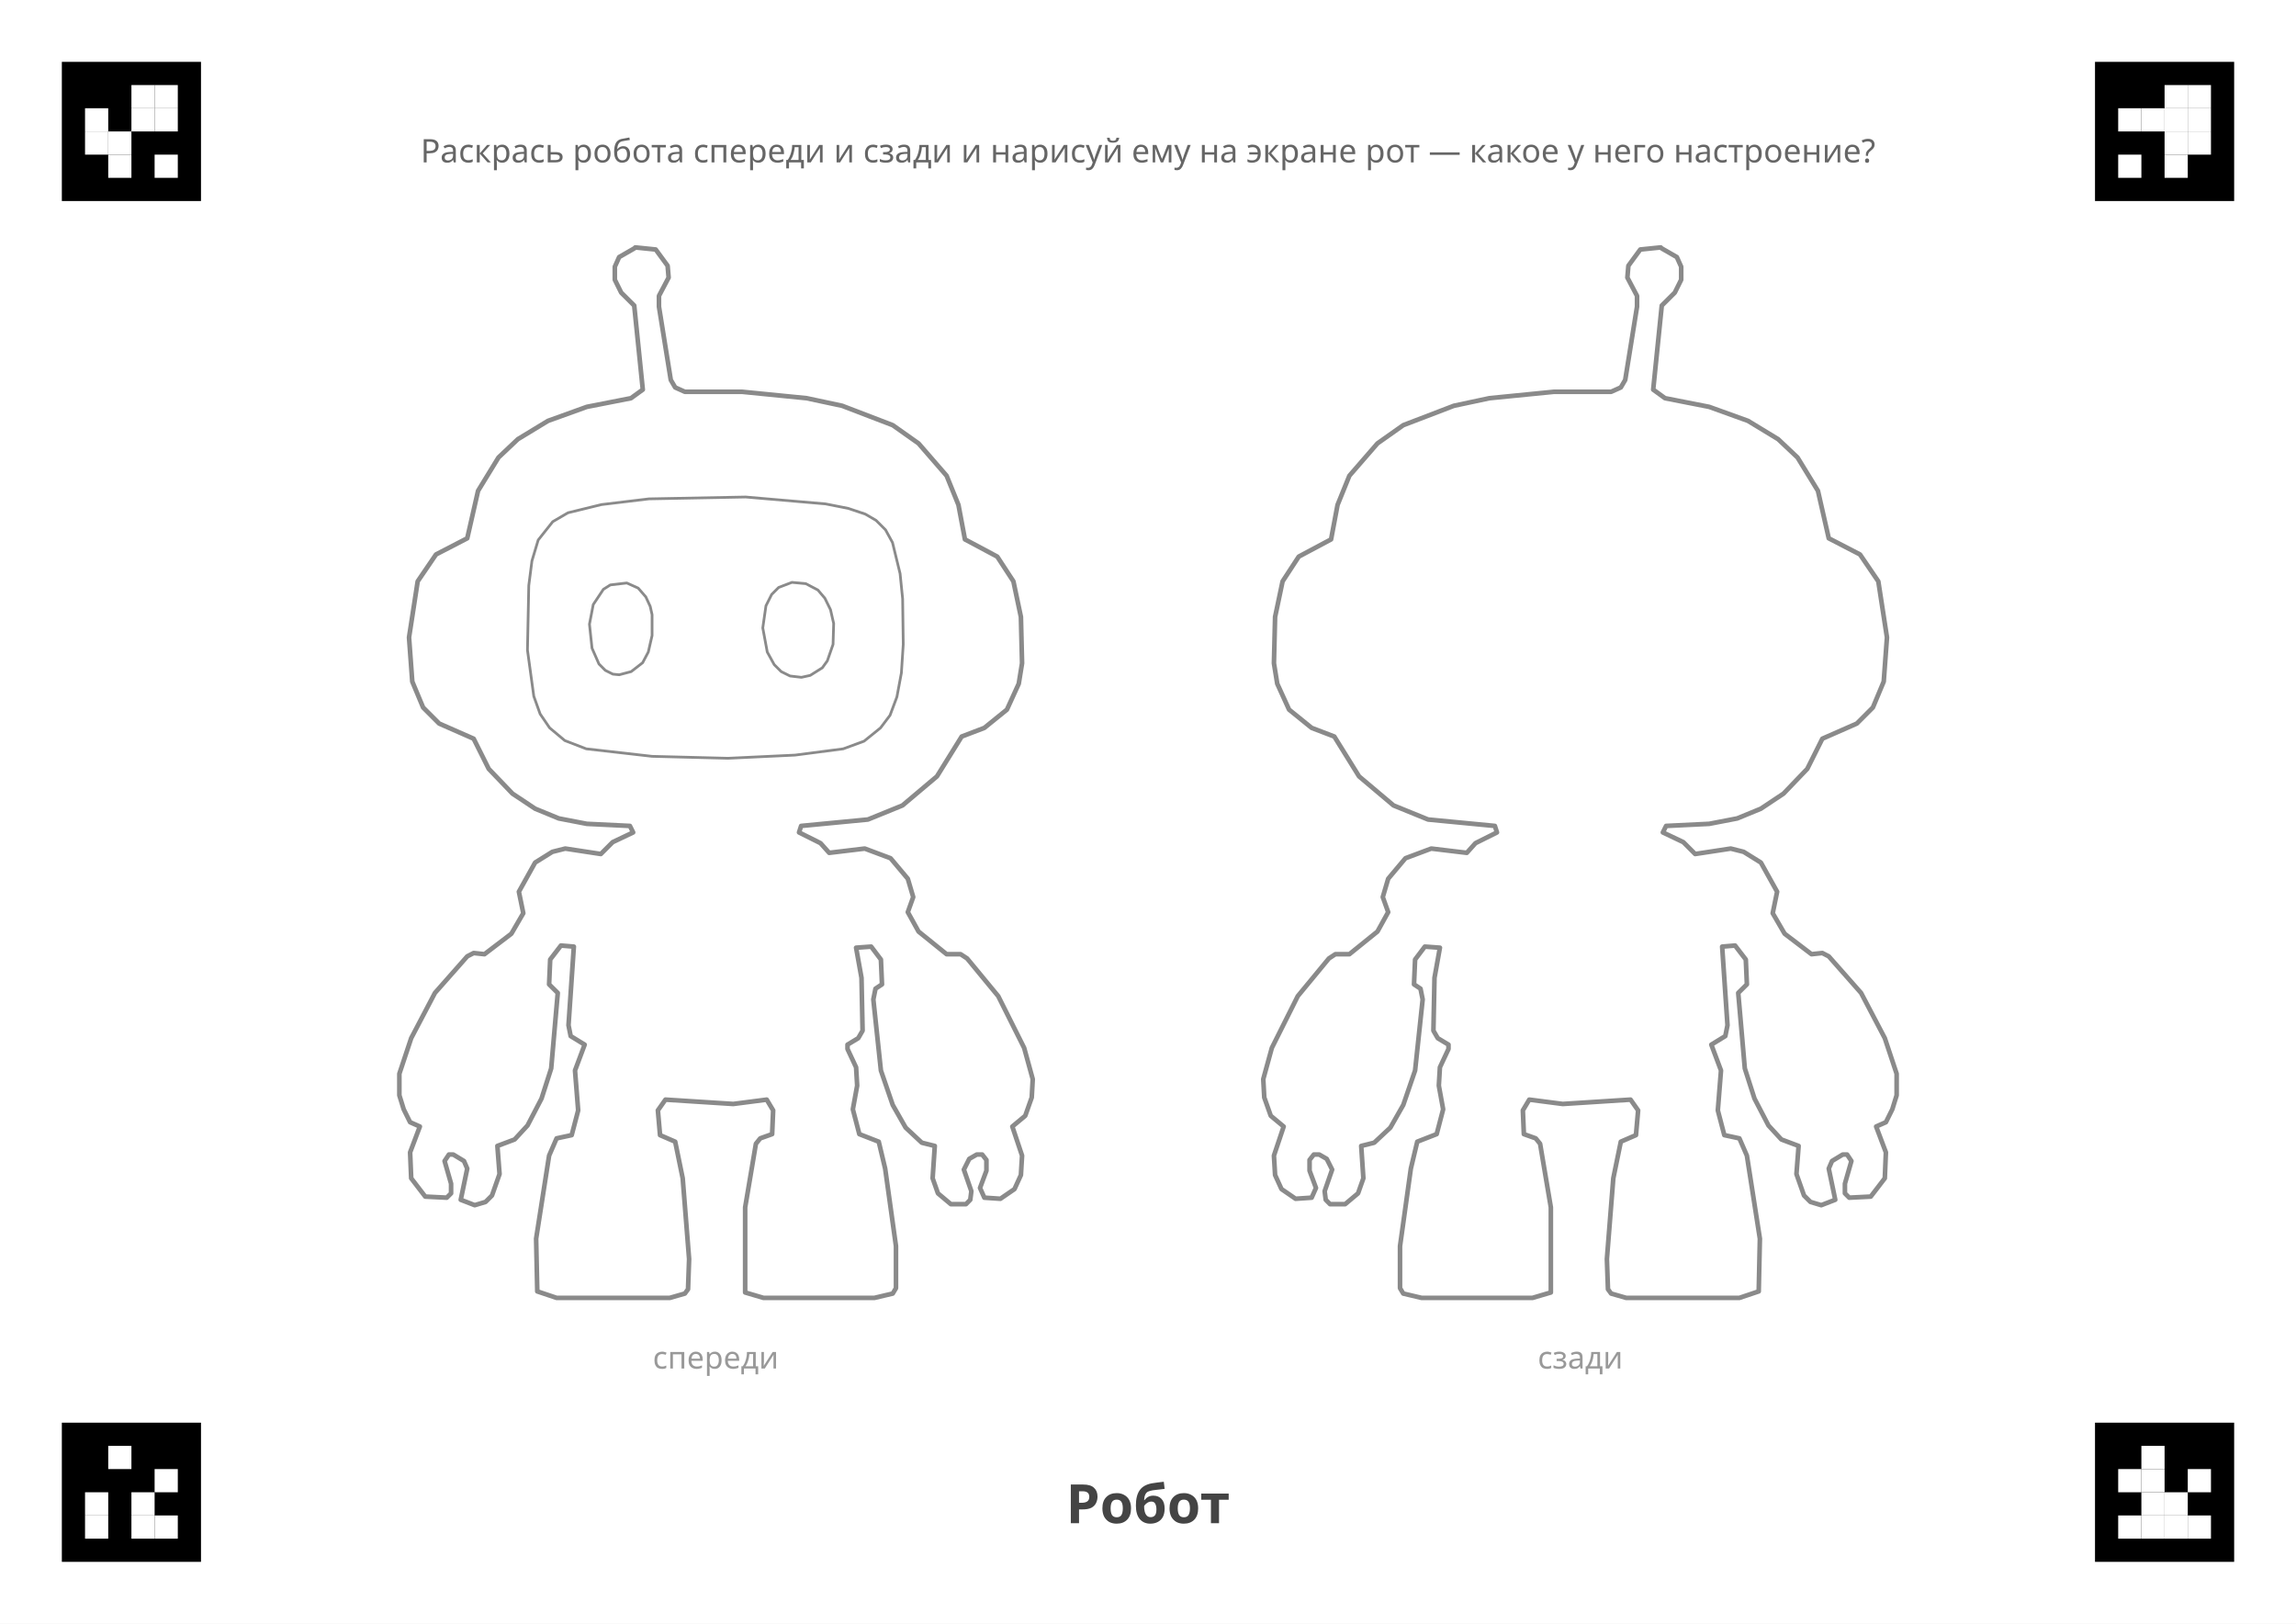
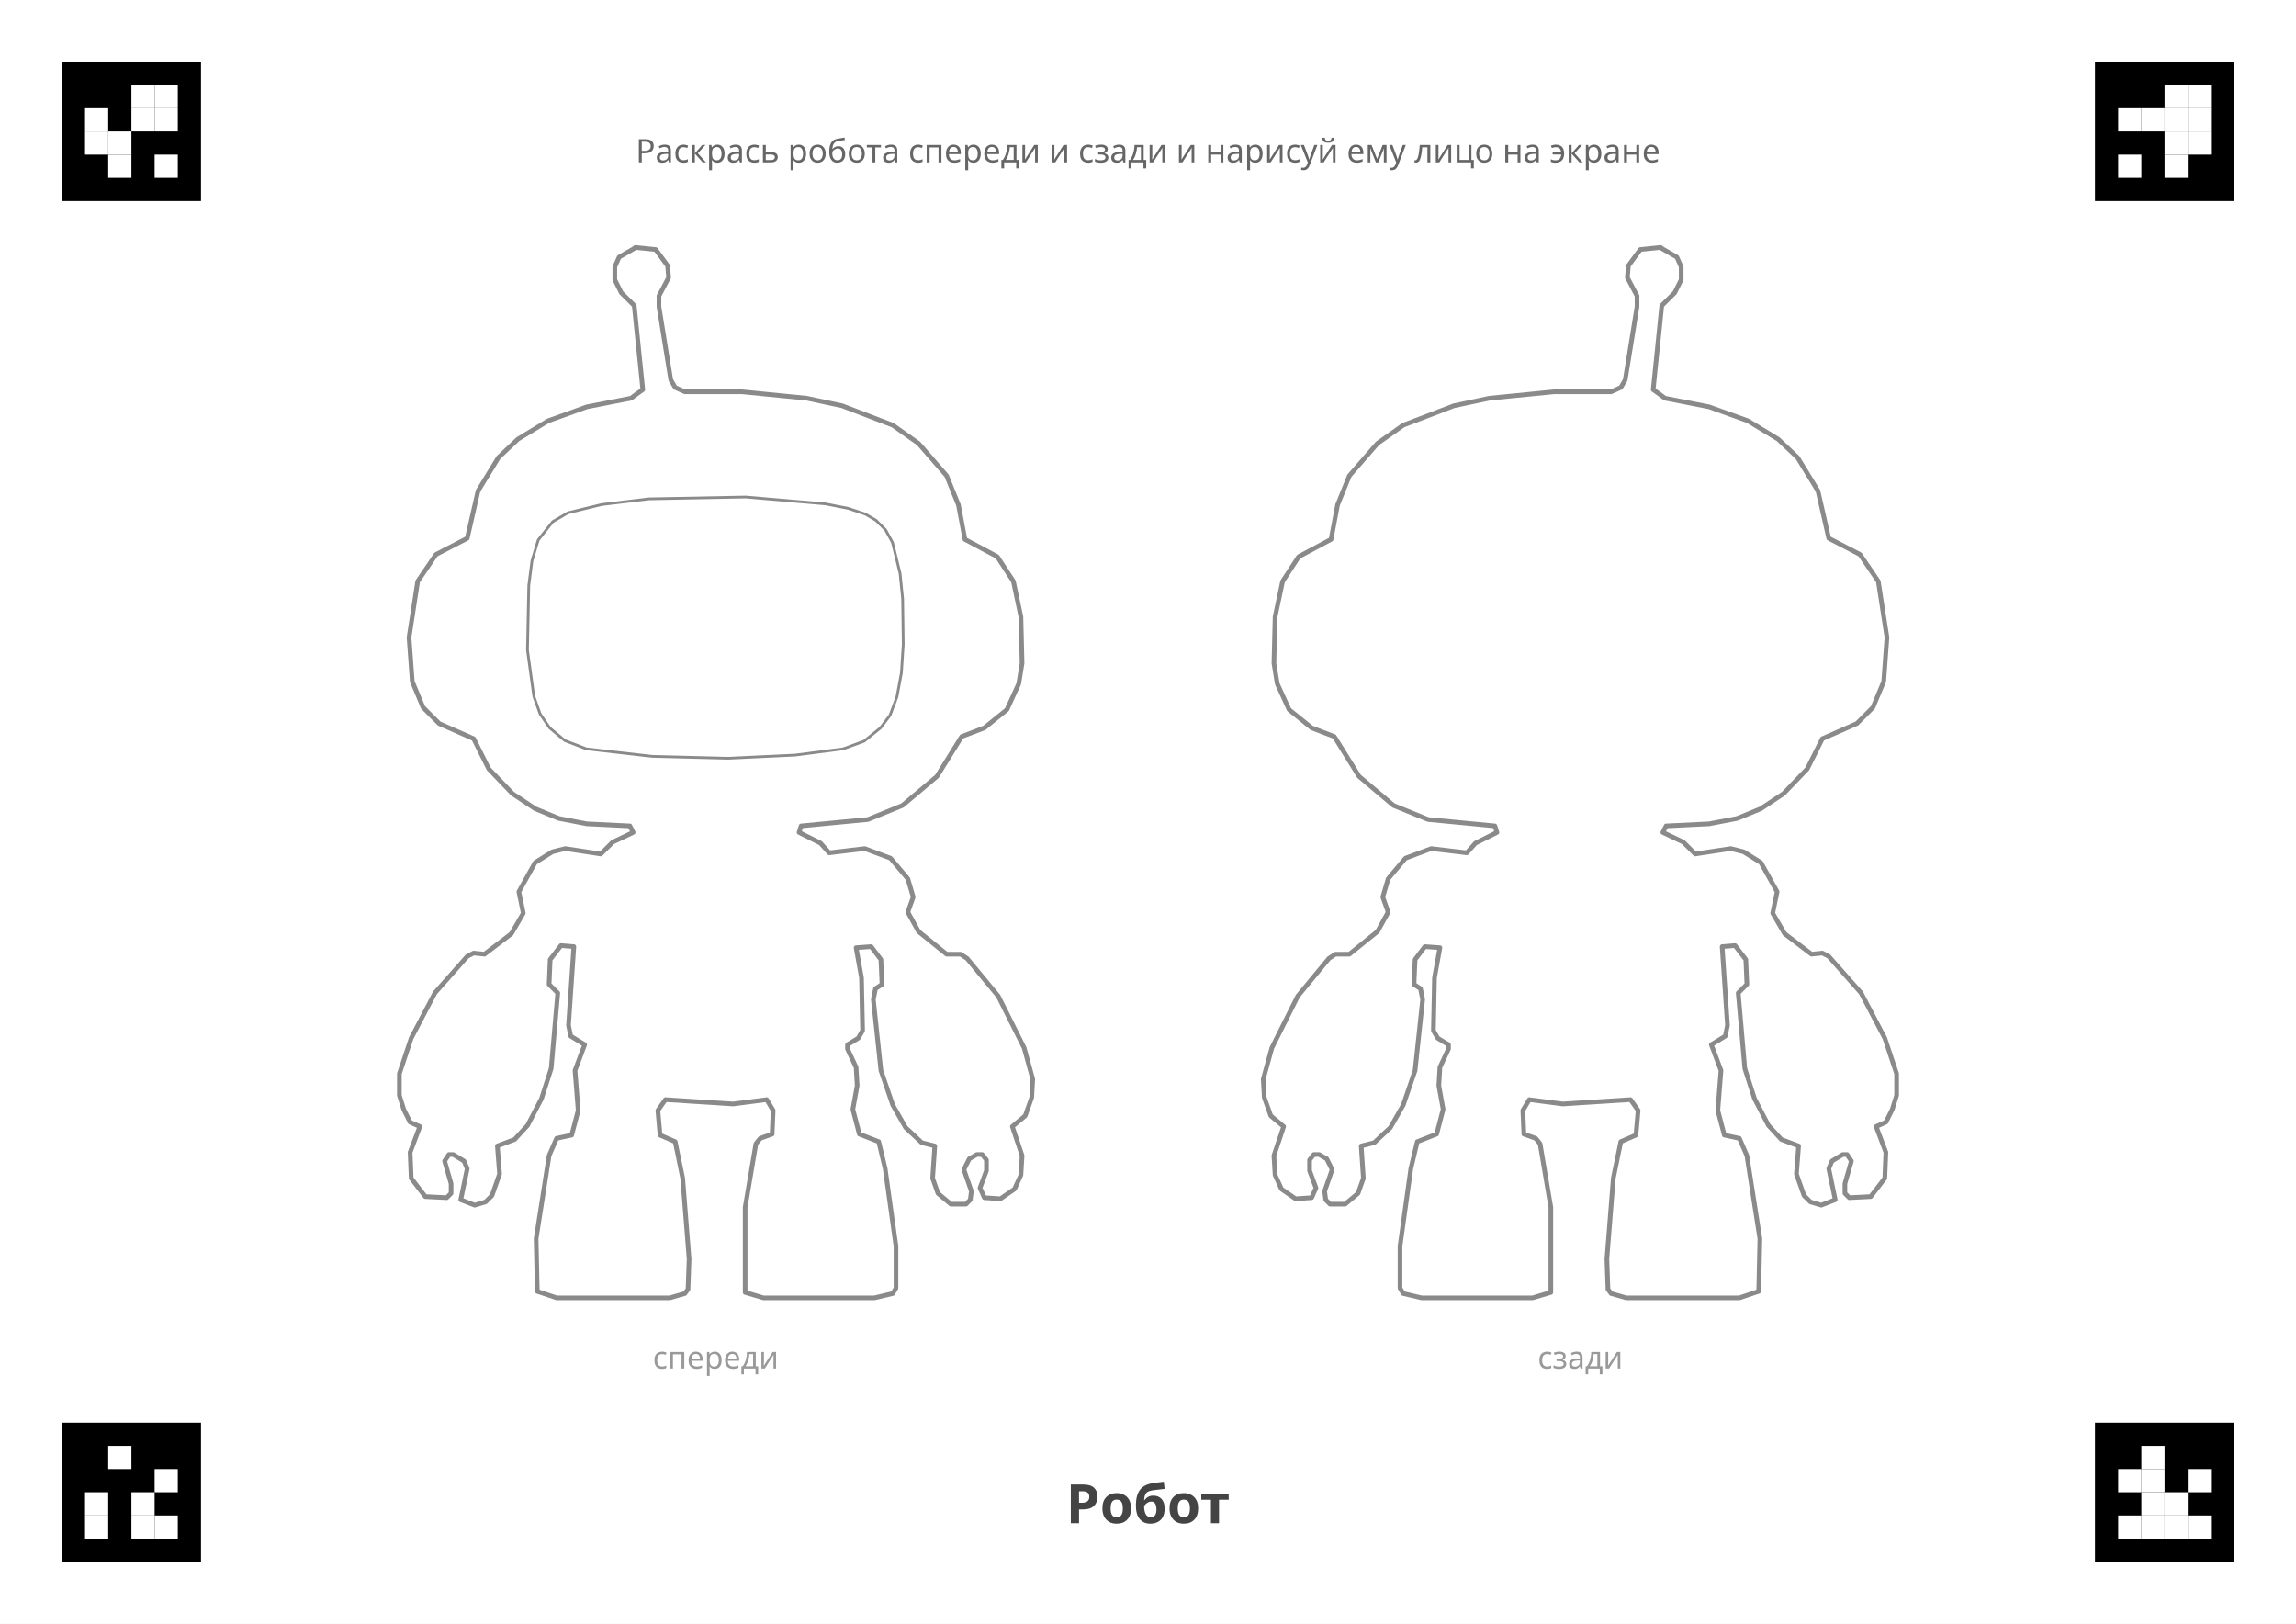
<svg xmlns="http://www.w3.org/2000/svg" width="297mm" height="210mm" viewBox="0 0 297 210">
  <rect width="297" height="210" fill="#fff" />
  <rect x="8" y="8" width="18" height="18" fill="#000" />
  <rect x="17.00" y="11.00" width="3" height="3" fill="#fff" />
  <rect x="20.00" y="11.00" width="3" height="3" fill="#fff" />
  <rect x="11.00" y="14.00" width="3" height="3" fill="#fff" />
  <rect x="17.00" y="14.00" width="3" height="3" fill="#fff" />
  <rect x="20.00" y="14.00" width="3" height="3" fill="#fff" />
  <rect x="11.00" y="17.00" width="3" height="3" fill="#fff" />
  <rect x="14.00" y="17.00" width="3" height="3" fill="#fff" />
  <rect x="14.00" y="20.00" width="3" height="3" fill="#fff" />
  <rect x="20.00" y="20.00" width="3" height="3" fill="#fff" />
  <rect x="271" y="8" width="18" height="18" fill="#000" />
  <rect x="280.00" y="11.00" width="3" height="3" fill="#fff" />
  <rect x="283.00" y="11.00" width="3" height="3" fill="#fff" />
  <rect x="274.00" y="14.00" width="3" height="3" fill="#fff" />
  <rect x="277.00" y="14.00" width="3" height="3" fill="#fff" />
  <rect x="280.00" y="14.00" width="3" height="3" fill="#fff" />
  <rect x="283.00" y="14.00" width="3" height="3" fill="#fff" />
  <rect x="280.00" y="17.00" width="3" height="3" fill="#fff" />
  <rect x="283.00" y="17.00" width="3" height="3" fill="#fff" />
  <rect x="274.00" y="20.00" width="3" height="3" fill="#fff" />
  <rect x="280.00" y="20.00" width="3" height="3" fill="#fff" />
  <rect x="8" y="184" width="18" height="18" fill="#000" />
  <rect x="14.00" y="187.00" width="3" height="3" fill="#fff" />
  <rect x="20.00" y="190.00" width="3" height="3" fill="#fff" />
  <rect x="11.00" y="193.00" width="3" height="3" fill="#fff" />
  <rect x="17.00" y="193.00" width="3" height="3" fill="#fff" />
  <rect x="11.00" y="196.00" width="3" height="3" fill="#fff" />
  <rect x="17.00" y="196.00" width="3" height="3" fill="#fff" />
  <rect x="20.00" y="196.00" width="3" height="3" fill="#fff" />
  <rect x="271" y="184" width="18" height="18" fill="#000" />
  <rect x="277.00" y="187.00" width="3" height="3" fill="#fff" />
  <rect x="274.00" y="190.00" width="3" height="3" fill="#fff" />
  <rect x="277.00" y="190.00" width="3" height="3" fill="#fff" />
  <rect x="283.00" y="190.00" width="3" height="3" fill="#fff" />
  <rect x="277.00" y="193.00" width="3" height="3" fill="#fff" />
  <rect x="280.00" y="193.00" width="3" height="3" fill="#fff" />
  <rect x="274.00" y="196.00" width="3" height="3" fill="#fff" />
  <rect x="277.00" y="196.00" width="3" height="3" fill="#fff" />
  <rect x="280.00" y="196.00" width="3" height="3" fill="#fff" />
  <rect x="283.00" y="196.00" width="3" height="3" fill="#fff" />
  <path d="M82.18 32.00 L84.82 32.27 L86.36 34.37 L86.49 35.90 L85.24 38.27 L85.24 39.66 L86.77 49.14 L87.34 50.11 L88.59 50.67 L95.97 50.67 L104.33 51.50 L108.93 52.48 L115.48 54.99 L118.82 57.35 L122.45 61.53 L123.98 65.30 L124.82 69.76 L129.00 71.99 L131.09 75.19 L132.06 79.79 L132.21 85.78 L131.78 88.43 L130.25 91.78 L127.33 94.14 L124.40 95.26 L121.20 100.41 L116.74 104.17 L112.27 105.99 L103.63 106.82 L103.36 107.66 L106.14 109.05 L107.26 110.30 L111.86 109.75 L115.20 111.00 L117.43 113.65 L118.13 116.02 L117.43 117.97 L118.82 120.48 L122.45 123.41 L124.26 123.41 L125.10 123.96 L129.13 128.84 L132.48 135.53 L133.59 139.57 L133.46 141.94 L132.62 144.31 L130.95 145.70 L132.21 149.46 L132.06 151.97 L131.23 153.79 L129.41 155.04 L127.33 154.90 L126.77 153.64 L127.60 151.41 L127.60 150.02 L127.05 149.32 L126.35 149.32 L125.38 149.88 L124.68 151.27 L125.65 154.06 L125.51 155.17 L124.95 155.74 L123.00 155.74 L121.33 154.34 L120.64 152.39 L120.92 148.21 L119.24 147.79 L117.15 145.84 L115.48 142.91 L113.95 138.45 L112.97 129.26 L113.25 127.87 L114.09 127.31 L113.95 124.10 L112.69 122.43 L110.74 122.57 L111.44 126.47 L111.58 133.30 L111.02 134.27 L109.63 135.11 L109.63 135.67 L110.74 138.04 L110.88 140.41 L110.32 143.47 L111.16 146.68 L113.67 147.66 L114.50 151.14 L115.90 161.17 L115.90 166.60 L115.48 167.30 L113.11 167.86 L98.76 167.86 L96.39 167.16 L96.39 156.15 L97.78 147.93 L98.34 147.23 L99.88 146.68 L100.01 143.61 L99.18 142.22 L94.85 142.78 L86.08 142.22 L85.10 143.61 L85.38 146.81 L87.34 147.66 L88.31 152.39 L89.14 162.84 L89.00 166.74 L88.59 167.30 L86.64 167.86 L72.00 167.86 L69.50 167.02 L69.35 160.20 L71.03 149.46 L72.00 147.23 L73.95 146.81 L74.79 143.61 L74.38 138.45 L75.63 135.11 L73.82 134.00 L73.54 132.60 L74.23 122.43 L72.56 122.29 L71.17 124.10 L71.03 127.31 L72.15 128.42 L71.30 138.18 L70.05 142.08 L68.24 145.56 L66.57 147.37 L64.34 148.21 L64.62 151.84 L63.64 154.62 L62.81 155.45 L61.41 155.87 L59.60 155.17 L60.44 151.14 L60.02 150.16 L58.63 149.32 L58.07 149.32 L57.51 150.16 L58.35 153.09 L58.35 154.34 L57.79 154.90 L55.01 154.76 L53.19 152.39 L53.05 149.04 L54.31 145.70 L53.05 145.14 L52.22 143.47 L51.66 141.66 L51.66 138.87 L53.19 134.27 L56.26 128.42 L60.44 123.69 L61.27 123.26 L62.67 123.41 L66.15 120.76 L67.69 118.11 L67.12 115.33 L69.22 111.56 L71.45 110.17 L73.12 109.75 L77.72 110.45 L79.25 108.92 L81.90 107.66 L81.48 106.82 L75.91 106.55 L72.28 105.85 L69.22 104.59 L66.29 102.64 L63.22 99.44 L61.27 95.54 L56.81 93.58 L54.73 91.50 L53.33 88.15 L52.91 82.44 L54.03 75.19 L56.40 71.71 L60.44 69.62 L61.84 63.48 L64.48 59.17 L66.99 56.80 L70.89 54.43 L75.91 52.62 L81.62 51.50 L83.15 50.39 L82.04 39.52 L80.36 37.85 L79.53 36.18 L79.53 34.50 L80.09 33.25 L82.04 32.13 Z" fill="#fff" stroke="#8a8a8a" stroke-width="0.6" stroke-linejoin="round" />
  <path d="M214.82 32.00 L212.18 32.27 L210.64 34.37 L210.51 35.90 L211.76 38.27 L211.76 39.66 L210.23 49.14 L209.66 50.11 L208.41 50.67 L201.03 50.67 L192.67 51.50 L188.07 52.48 L181.52 54.99 L178.18 57.35 L174.55 61.53 L173.02 65.30 L172.18 69.76 L168.00 71.99 L165.91 75.19 L164.94 79.79 L164.79 85.78 L165.22 88.43 L166.75 91.78 L169.67 94.14 L172.60 95.26 L175.80 100.41 L180.26 104.17 L184.73 105.99 L193.37 106.82 L193.64 107.66 L190.86 109.05 L189.74 110.30 L185.14 109.75 L181.80 111.00 L179.57 113.65 L178.87 116.02 L179.57 117.97 L178.18 120.48 L174.55 123.41 L172.74 123.41 L171.90 123.96 L167.87 128.84 L164.52 135.53 L163.41 139.57 L163.54 141.94 L164.38 144.31 L166.05 145.70 L164.79 149.46 L164.94 151.97 L165.77 153.79 L167.59 155.04 L169.67 154.90 L170.23 153.64 L169.40 151.41 L169.40 150.02 L169.95 149.32 L170.65 149.32 L171.62 149.88 L172.32 151.27 L171.35 154.06 L171.49 155.17 L172.05 155.74 L174.00 155.74 L175.67 154.34 L176.36 152.39 L176.08 148.21 L177.76 147.79 L179.85 145.84 L181.52 142.91 L183.05 138.45 L184.03 129.26 L183.75 127.87 L182.91 127.31 L183.05 124.10 L184.31 122.43 L186.26 122.57 L185.56 126.47 L185.42 133.30 L185.98 134.27 L187.37 135.11 L187.37 135.67 L186.26 138.04 L186.12 140.41 L186.68 143.47 L185.84 146.68 L183.33 147.66 L182.50 151.14 L181.10 161.17 L181.10 166.60 L181.52 167.30 L183.89 167.86 L198.24 167.86 L200.61 167.16 L200.61 156.15 L199.22 147.93 L198.66 147.23 L197.12 146.68 L196.99 143.61 L197.82 142.22 L202.15 142.78 L210.92 142.22 L211.90 143.61 L211.62 146.81 L209.66 147.66 L208.69 152.39 L207.86 162.84 L208.00 166.74 L208.41 167.30 L210.36 167.86 L225.00 167.86 L227.50 167.02 L227.65 160.20 L225.97 149.46 L225.00 147.23 L223.05 146.81 L222.21 143.61 L222.62 138.45 L221.37 135.11 L223.18 134.00 L223.46 132.60 L222.77 122.43 L224.44 122.29 L225.83 124.10 L225.97 127.31 L224.85 128.42 L225.70 138.18 L226.95 142.08 L228.76 145.56 L230.43 147.37 L232.66 148.21 L232.38 151.84 L233.36 154.62 L234.19 155.45 L235.59 155.87 L237.40 155.17 L236.56 151.14 L236.98 150.16 L238.37 149.32 L238.93 149.32 L239.49 150.16 L238.65 153.09 L238.65 154.34 L239.21 154.90 L241.99 154.76 L243.81 152.39 L243.95 149.04 L242.69 145.70 L243.95 145.14 L244.78 143.47 L245.34 141.66 L245.34 138.87 L243.81 134.27 L240.74 128.42 L236.56 123.69 L235.73 123.26 L234.33 123.41 L230.85 120.76 L229.31 118.11 L229.88 115.33 L227.78 111.56 L225.55 110.17 L223.88 109.75 L219.28 110.45 L217.75 108.92 L215.10 107.66 L215.52 106.82 L221.09 106.55 L224.72 105.85 L227.78 104.59 L230.71 102.64 L233.78 99.44 L235.73 95.54 L240.19 93.58 L242.27 91.50 L243.67 88.15 L244.09 82.44 L242.97 75.19 L240.60 71.71 L236.56 69.62 L235.16 63.48 L232.52 59.17 L230.01 56.80 L226.11 54.43 L221.09 52.62 L215.38 51.50 L213.85 50.39 L214.96 39.52 L216.64 37.85 L217.47 36.18 L217.47 34.50 L216.91 33.25 L214.96 32.13 Z" fill="#fff" stroke="#8a8a8a" stroke-width="0.6" stroke-linejoin="round" />
  <path d="M96.46 64.28 L106.78 65.17 L109.72 65.75 L111.93 66.49 L113.32 67.30 L114.55 68.53 L115.45 70.17 L116.43 74.18 L116.76 77.45 L116.84 83.34 L116.60 87.03 L116.02 90.13 L115.13 92.51 L113.90 94.14 L111.77 95.86 L109.07 96.85 L102.85 97.66 L94.18 98.07 L84.35 97.82 L75.84 96.85 L73.06 95.78 L71.10 94.14 L69.87 92.34 L69.05 90.05 L68.23 84.08 L68.40 75.73 L68.81 72.54 L69.62 69.84 L71.50 67.47 L73.47 66.32 L77.80 65.26 L83.94 64.52 Z" fill="none" stroke="#8a8a8a" stroke-width="0.35" stroke-linejoin="round" />
-   <path d="M102.44 75.32 L104.24 75.49 L105.80 76.31 L106.70 77.37 L107.43 78.85 L107.84 80.64 L107.76 83.34 L107.02 85.47 L106.37 86.37 L104.81 87.35 L103.67 87.60 L102.20 87.43 L101.05 86.86 L100.15 85.96 L99.25 84.33 L98.67 81.21 L99.08 78.35 L99.82 76.88 L100.72 75.98 Z" fill="none" stroke="#8a8a8a" stroke-width="0.35" stroke-linejoin="round" />
-   <path d="M81.08 75.40 L82.55 76.06 L83.54 77.20 L84.11 78.43 L84.35 79.50 L84.35 82.20 L83.86 84.33 L83.13 85.71 L81.65 86.86 L80.10 87.27 L79.28 87.19 L78.30 86.70 L77.48 85.88 L76.58 83.83 L76.25 80.73 L76.74 78.19 L78.05 76.22 L78.95 75.65 Z" fill="none" stroke="#8a8a8a" stroke-width="0.35" stroke-linejoin="round" />
  <text x="92.58" y="177.00" text-anchor="middle" font-family="Segoe UI, sans-serif" font-size="4" fill="#999">спереди</text>
  <text x="204.42" y="177.00" text-anchor="middle" font-family="Segoe UI, sans-serif" font-size="4" fill="#999">сзади</text>
-   <text x="148.5" y="21" text-anchor="middle" font-family="Segoe UI, sans-serif" font-size="4.2" fill="#666">Раскрась робота спереди и сзади и нарисуй ему на экране рот — какое у него настроение?</text>
+   <text x="148.5" y="21" text-anchor="middle" font-family="Segoe UI, sans-serif" font-size="4.2" fill="#666">Раскрась робота спереди и сзади и нарисуй ему лицо на экране</text>
  <text x="148.5" y="197" text-anchor="middle" font-family="Segoe UI, sans-serif" font-size="7" font-weight="600" fill="#444">Робот</text>
</svg>
